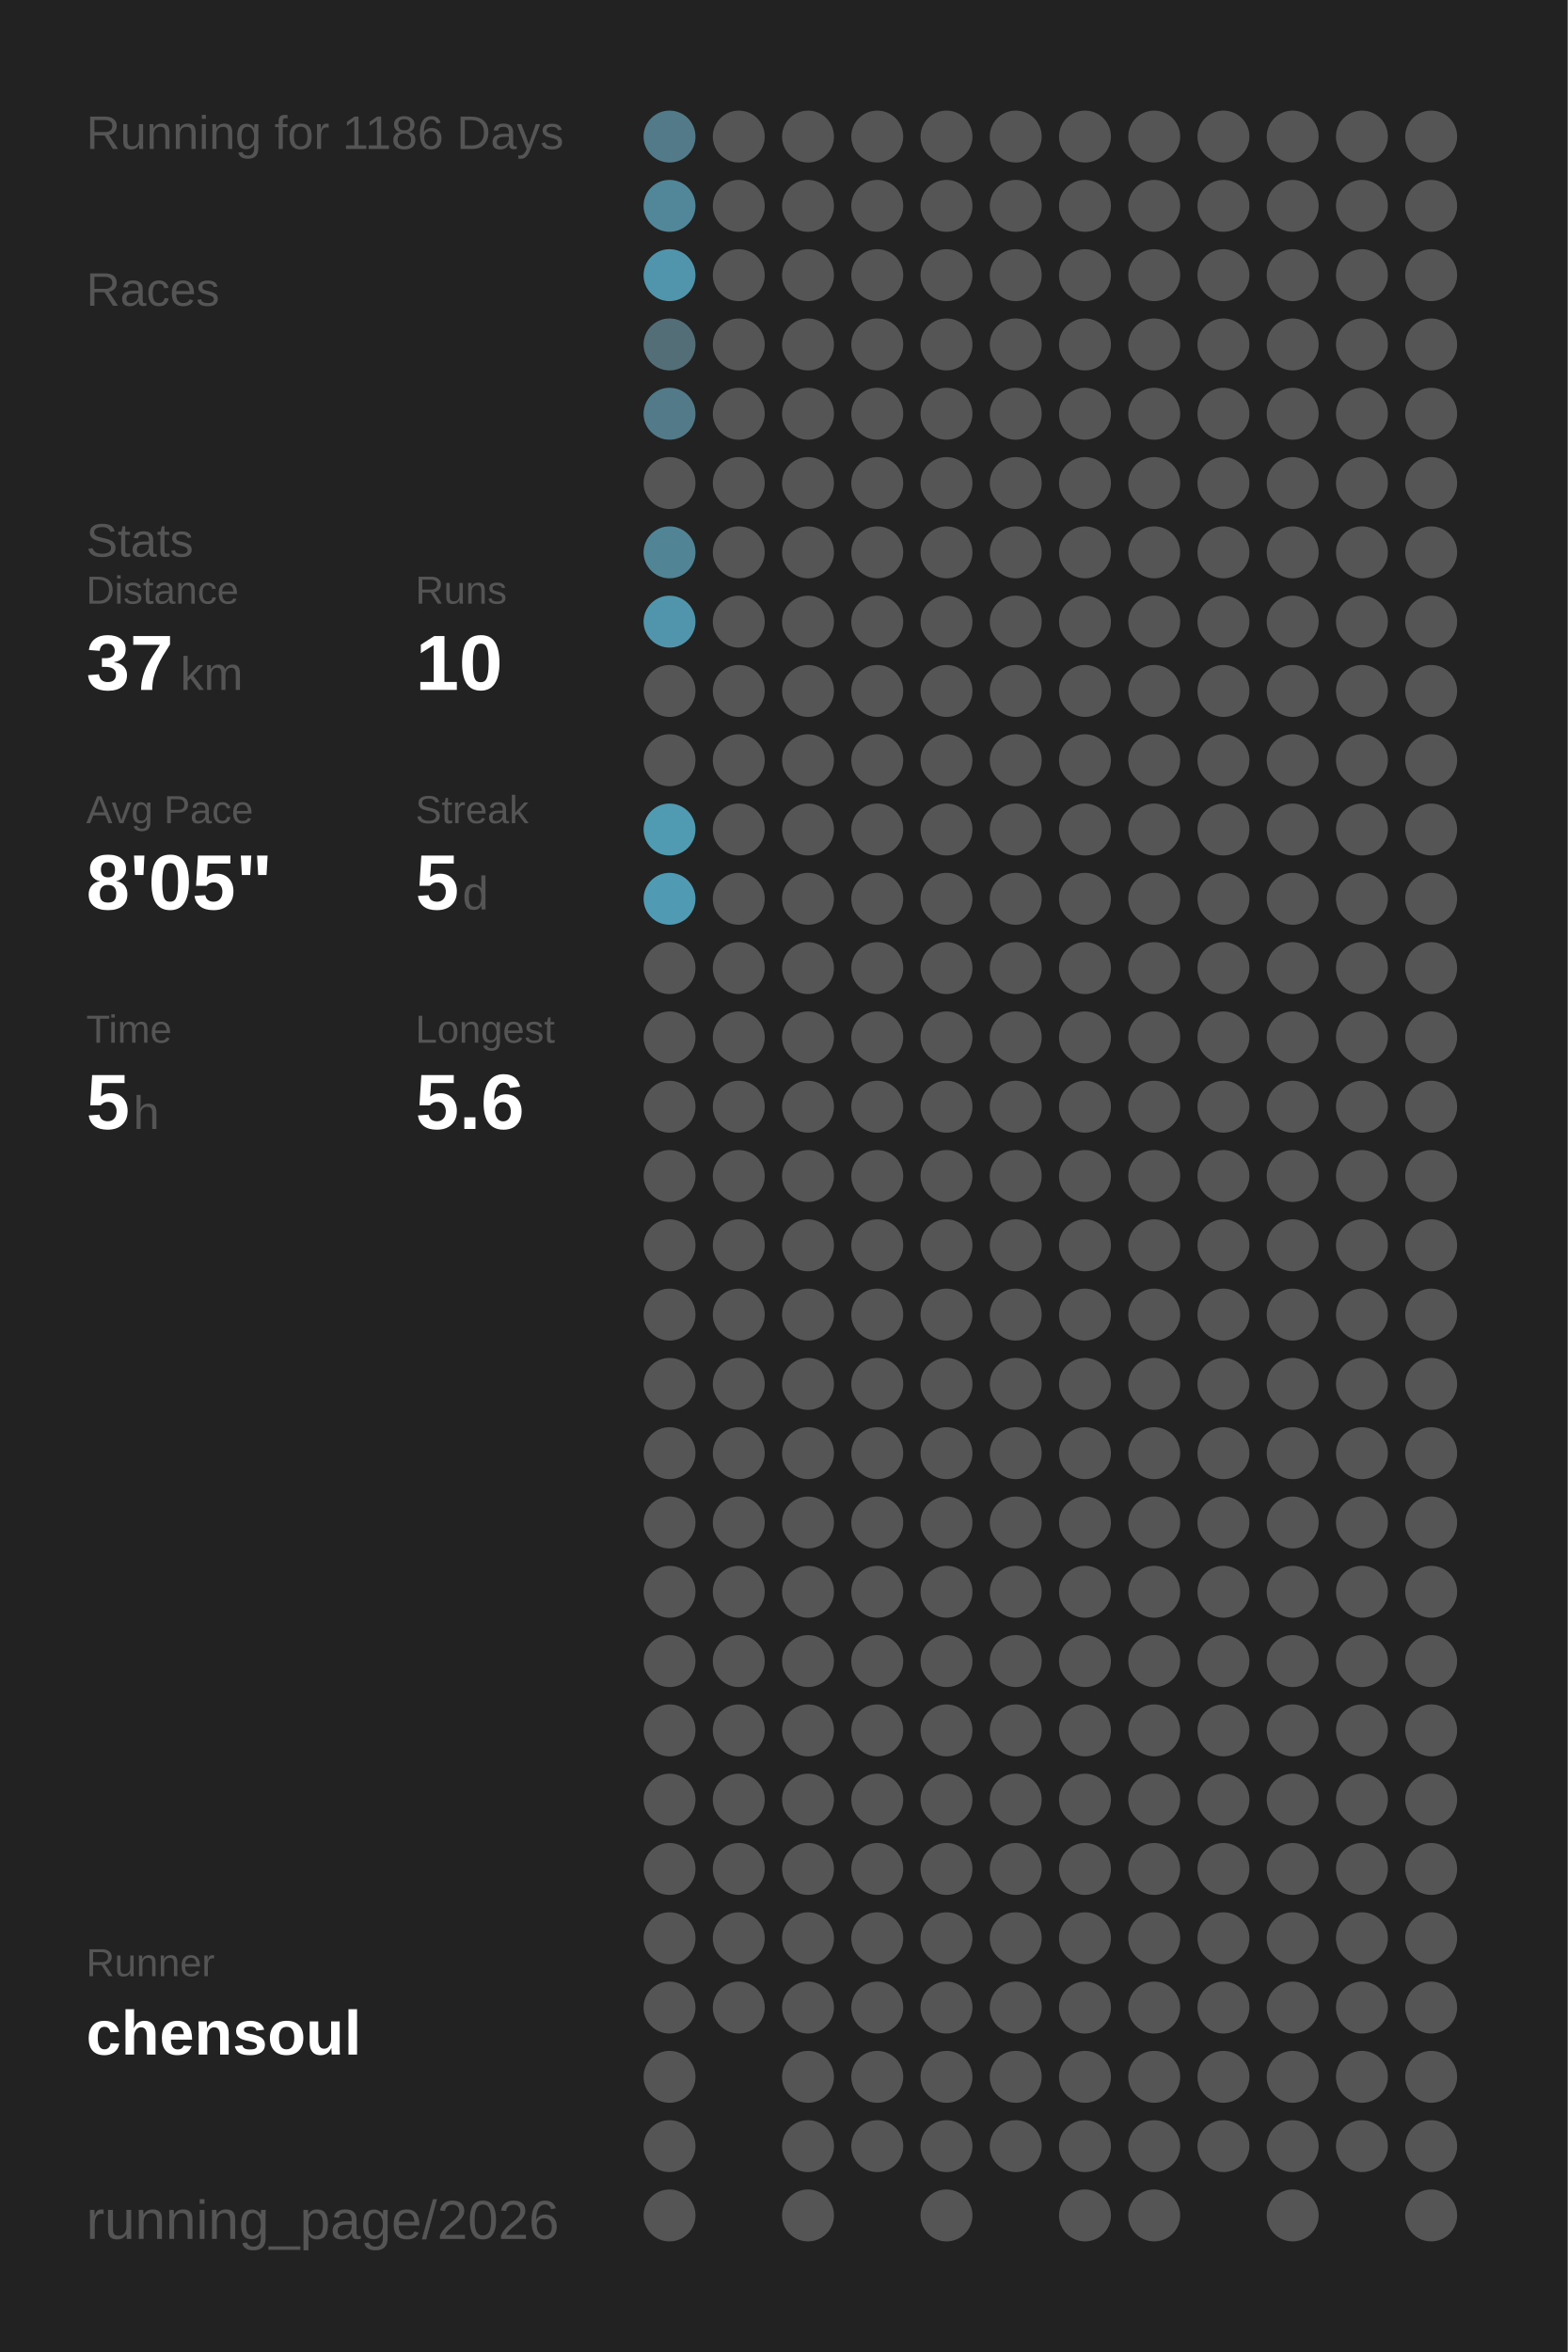
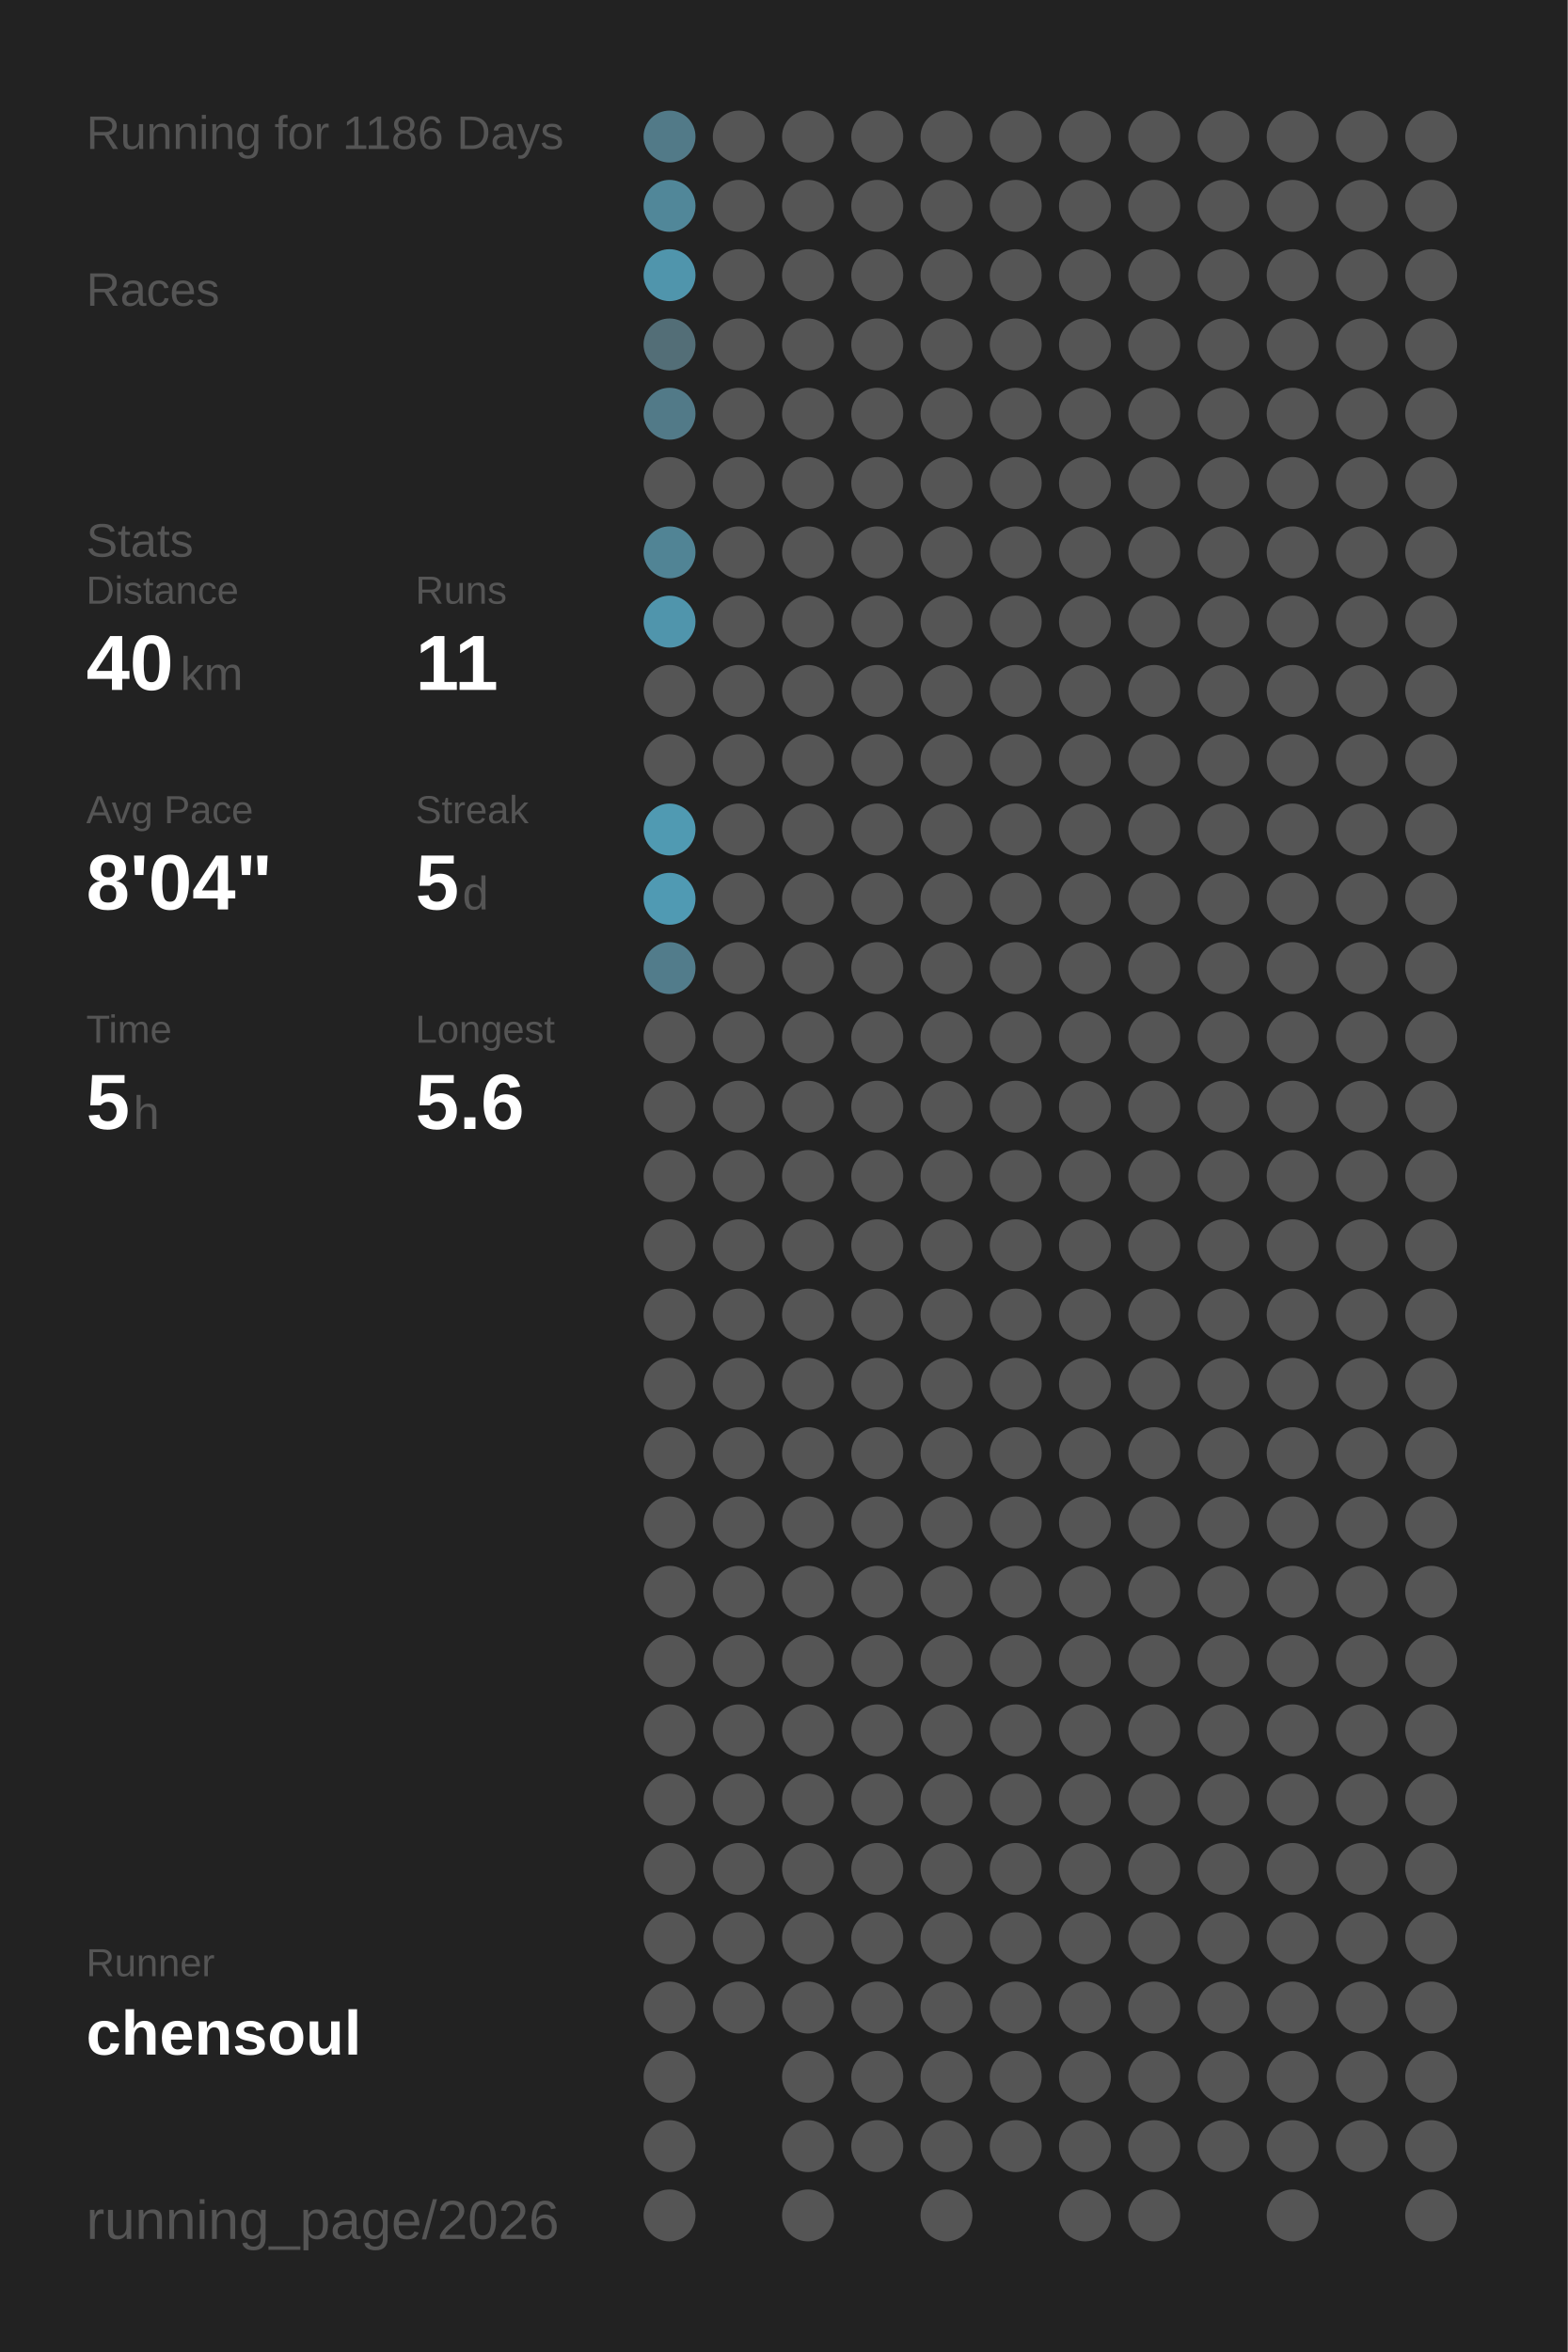
<svg xmlns="http://www.w3.org/2000/svg" baseProfile="full" height="300mm" version="1.1" viewBox="0,0,200,300" width="200mm">
  <defs />
  <rect fill="#222222" height="300" width="200" x="0" y="0" />
  <text fill="#555555" style="font-size:6px; font-family:Arial;" x="11" y="19">Running for 1186 Days</text>
  <text fill="#555555" style="font-size:6px; font-family:Arial;" x="11" y="39">Races</text>
  <text fill="#555555" style="font-size:6px; font-family:Arial;" x="11" y="71">Stats</text>
  <text fill="#555555" style="font-size:5px; font-family:Arial;" x="11" y="77">Distance</text>
-   <text fill="#FFFFFF" style="font-size:10px; font-family:Arial; font-weight:bold;" x="11" y="88">37</text>
+   <text fill="#FFFFFF" style="font-size:10px; font-family:Arial; font-weight:bold;" x="11" y="88">40</text>
  <text fill="#555555" style="font-size:6px; font-family:Arial;" x="23" y="88">km</text>
  <text fill="#555555" style="font-size:5px; font-family:Arial;" x="53" y="77">Runs</text>
-   <text fill="#FFFFFF" style="font-size:10px; font-family:Arial; font-weight:bold;" x="53" y="88">10</text>
+   <text fill="#FFFFFF" style="font-size:10px; font-family:Arial; font-weight:bold;" x="53" y="88">11</text>
  <text fill="#555555" style="font-size:5px; font-family:Arial;" x="11" y="105">Avg Pace</text>
-   <text fill="#FFFFFF" style="font-size:10px; font-family:Arial; font-weight:bold;" x="11" y="116">8'05"</text>
+   <text fill="#FFFFFF" style="font-size:10px; font-family:Arial; font-weight:bold;" x="11" y="116">8'04"</text>
  <text fill="#555555" style="font-size:5px; font-family:Arial;" x="53" y="105">Streak</text>
  <text fill="#FFFFFF" style="font-size:10px; font-family:Arial; font-weight:bold;" x="53" y="116">5</text>
  <text fill="#555555" style="font-size:6px; font-family:Arial;" x="59" y="116">d</text>
  <text fill="#555555" style="font-size:5px; font-family:Arial;" x="11" y="133">Time</text>
  <text fill="#FFFFFF" style="font-size:10px; font-family:Arial; font-weight:bold;" x="11" y="144">5</text>
  <text fill="#555555" style="font-size:6px; font-family:Arial;" x="17" y="144">h</text>
  <text fill="#555555" style="font-size:5px; font-family:Arial;" x="53" y="133">Longest</text>
  <text fill="#FFFFFF" style="font-size:10px; font-family:Arial; font-weight:bold;" x="53" y="144">5.6</text>
  <text fill="#555555" style="font-size:5px; font-family:Arial;" x="11" y="252.065">Runner</text>
  <text fill="#FFFFFF" style="font-size:8px; font-family:Arial; font-weight:bold;" x="11" y="262.065">chensoul</text>
  <text fill="#555555" style="font-size:7px; font-family:Arial;" x="11" y="285.581">running_page/2026</text>
  <circle cx="85.417" cy="17.419" fill="#527a88" r="3.312" />
  <circle cx="85.417" cy="26.258" fill="#518799" r="3.312" />
  <circle cx="85.417" cy="35.097" fill="#5095ac" r="3.312" />
  <circle cx="85.417" cy="43.935" fill="#536e77" r="3.312" />
  <circle cx="85.417" cy="52.774" fill="#527a88" r="3.312" />
  <circle cx="85.417" cy="61.613" fill="#555555" r="3.312" />
  <circle cx="85.417" cy="70.452" fill="#518495" r="3.312" />
  <circle cx="85.417" cy="79.29" fill="#5095ac" r="3.312" />
  <circle cx="85.417" cy="88.129" fill="#555555" r="3.312" />
  <circle cx="85.417" cy="96.968" fill="#555555" r="3.312" />
  <circle cx="85.417" cy="105.806" fill="#509ab2" r="3.312" />
  <circle cx="85.417" cy="114.645" fill="#509ab3" r="3.312" />
-   <circle cx="85.417" cy="123.484" fill="#555555" r="3.312" />
+   <circle cx="85.417" cy="123.484" fill="#527c8b" r="3.312" />
  <circle cx="85.417" cy="132.323" fill="#555555" r="3.312" />
  <circle cx="85.417" cy="141.161" fill="#555555" r="3.312" />
  <circle cx="85.417" cy="150" fill="#555555" r="3.312" />
  <circle cx="85.417" cy="158.839" fill="#555555" r="3.312" />
  <circle cx="85.417" cy="167.677" fill="#555555" r="3.312" />
  <circle cx="85.417" cy="176.516" fill="#555555" r="3.312" />
  <circle cx="85.417" cy="185.355" fill="#555555" r="3.312" />
  <circle cx="85.417" cy="194.194" fill="#555555" r="3.312" />
  <circle cx="85.417" cy="203.032" fill="#555555" r="3.312" />
  <circle cx="85.417" cy="211.871" fill="#555555" r="3.312" />
  <circle cx="85.417" cy="220.71" fill="#555555" r="3.312" />
  <circle cx="85.417" cy="229.548" fill="#555555" r="3.312" />
  <circle cx="85.417" cy="238.387" fill="#555555" r="3.312" />
  <circle cx="85.417" cy="247.226" fill="#555555" r="3.312" />
  <circle cx="85.417" cy="256.065" fill="#555555" r="3.312" />
  <circle cx="85.417" cy="264.903" fill="#555555" r="3.312" />
  <circle cx="85.417" cy="273.742" fill="#555555" r="3.312" />
  <circle cx="85.417" cy="282.581" fill="#555555" r="3.312" />
  <circle cx="94.25" cy="17.419" fill="#555555" r="3.312" />
  <circle cx="94.25" cy="26.258" fill="#555555" r="3.312" />
  <circle cx="94.25" cy="35.097" fill="#555555" r="3.312" />
  <circle cx="94.25" cy="43.935" fill="#555555" r="3.312" />
  <circle cx="94.25" cy="52.774" fill="#555555" r="3.312" />
  <circle cx="94.25" cy="61.613" fill="#555555" r="3.312" />
  <circle cx="94.25" cy="70.452" fill="#555555" r="3.312" />
  <circle cx="94.25" cy="79.29" fill="#555555" r="3.312" />
  <circle cx="94.25" cy="88.129" fill="#555555" r="3.312" />
  <circle cx="94.25" cy="96.968" fill="#555555" r="3.312" />
  <circle cx="94.25" cy="105.806" fill="#555555" r="3.312" />
  <circle cx="94.25" cy="114.645" fill="#555555" r="3.312" />
  <circle cx="94.25" cy="123.484" fill="#555555" r="3.312" />
  <circle cx="94.25" cy="132.323" fill="#555555" r="3.312" />
  <circle cx="94.25" cy="141.161" fill="#555555" r="3.312" />
  <circle cx="94.25" cy="150" fill="#555555" r="3.312" />
  <circle cx="94.25" cy="158.839" fill="#555555" r="3.312" />
  <circle cx="94.25" cy="167.677" fill="#555555" r="3.312" />
  <circle cx="94.25" cy="176.516" fill="#555555" r="3.312" />
  <circle cx="94.25" cy="185.355" fill="#555555" r="3.312" />
  <circle cx="94.25" cy="194.194" fill="#555555" r="3.312" />
  <circle cx="94.25" cy="203.032" fill="#555555" r="3.312" />
  <circle cx="94.25" cy="211.871" fill="#555555" r="3.312" />
  <circle cx="94.25" cy="220.71" fill="#555555" r="3.312" />
  <circle cx="94.25" cy="229.548" fill="#555555" r="3.312" />
  <circle cx="94.25" cy="238.387" fill="#555555" r="3.312" />
  <circle cx="94.25" cy="247.226" fill="#555555" r="3.312" />
  <circle cx="94.25" cy="256.065" fill="#555555" r="3.312" />
  <circle cx="103.083" cy="17.419" fill="#555555" r="3.312" />
  <circle cx="103.083" cy="26.258" fill="#555555" r="3.312" />
  <circle cx="103.083" cy="35.097" fill="#555555" r="3.312" />
  <circle cx="103.083" cy="43.935" fill="#555555" r="3.312" />
  <circle cx="103.083" cy="52.774" fill="#555555" r="3.312" />
  <circle cx="103.083" cy="61.613" fill="#555555" r="3.312" />
  <circle cx="103.083" cy="70.452" fill="#555555" r="3.312" />
  <circle cx="103.083" cy="79.29" fill="#555555" r="3.312" />
  <circle cx="103.083" cy="88.129" fill="#555555" r="3.312" />
  <circle cx="103.083" cy="96.968" fill="#555555" r="3.312" />
  <circle cx="103.083" cy="105.806" fill="#555555" r="3.312" />
  <circle cx="103.083" cy="114.645" fill="#555555" r="3.312" />
  <circle cx="103.083" cy="123.484" fill="#555555" r="3.312" />
  <circle cx="103.083" cy="132.323" fill="#555555" r="3.312" />
  <circle cx="103.083" cy="141.161" fill="#555555" r="3.312" />
  <circle cx="103.083" cy="150" fill="#555555" r="3.312" />
  <circle cx="103.083" cy="158.839" fill="#555555" r="3.312" />
  <circle cx="103.083" cy="167.677" fill="#555555" r="3.312" />
  <circle cx="103.083" cy="176.516" fill="#555555" r="3.312" />
  <circle cx="103.083" cy="185.355" fill="#555555" r="3.312" />
  <circle cx="103.083" cy="194.194" fill="#555555" r="3.312" />
  <circle cx="103.083" cy="203.032" fill="#555555" r="3.312" />
  <circle cx="103.083" cy="211.871" fill="#555555" r="3.312" />
  <circle cx="103.083" cy="220.71" fill="#555555" r="3.312" />
  <circle cx="103.083" cy="229.548" fill="#555555" r="3.312" />
  <circle cx="103.083" cy="238.387" fill="#555555" r="3.312" />
  <circle cx="103.083" cy="247.226" fill="#555555" r="3.312" />
  <circle cx="103.083" cy="256.065" fill="#555555" r="3.312" />
  <circle cx="103.083" cy="264.903" fill="#555555" r="3.312" />
  <circle cx="103.083" cy="273.742" fill="#555555" r="3.312" />
  <circle cx="103.083" cy="282.581" fill="#555555" r="3.312" />
  <circle cx="111.917" cy="17.419" fill="#555555" r="3.312" />
  <circle cx="111.917" cy="26.258" fill="#555555" r="3.312" />
  <circle cx="111.917" cy="35.097" fill="#555555" r="3.312" />
  <circle cx="111.917" cy="43.935" fill="#555555" r="3.312" />
  <circle cx="111.917" cy="52.774" fill="#555555" r="3.312" />
  <circle cx="111.917" cy="61.613" fill="#555555" r="3.312" />
  <circle cx="111.917" cy="70.452" fill="#555555" r="3.312" />
  <circle cx="111.917" cy="79.29" fill="#555555" r="3.312" />
  <circle cx="111.917" cy="88.129" fill="#555555" r="3.312" />
  <circle cx="111.917" cy="96.968" fill="#555555" r="3.312" />
  <circle cx="111.917" cy="105.806" fill="#555555" r="3.312" />
  <circle cx="111.917" cy="114.645" fill="#555555" r="3.312" />
  <circle cx="111.917" cy="123.484" fill="#555555" r="3.312" />
  <circle cx="111.917" cy="132.323" fill="#555555" r="3.312" />
  <circle cx="111.917" cy="141.161" fill="#555555" r="3.312" />
  <circle cx="111.917" cy="150" fill="#555555" r="3.312" />
  <circle cx="111.917" cy="158.839" fill="#555555" r="3.312" />
  <circle cx="111.917" cy="167.677" fill="#555555" r="3.312" />
  <circle cx="111.917" cy="176.516" fill="#555555" r="3.312" />
  <circle cx="111.917" cy="185.355" fill="#555555" r="3.312" />
  <circle cx="111.917" cy="194.194" fill="#555555" r="3.312" />
  <circle cx="111.917" cy="203.032" fill="#555555" r="3.312" />
  <circle cx="111.917" cy="211.871" fill="#555555" r="3.312" />
  <circle cx="111.917" cy="220.71" fill="#555555" r="3.312" />
  <circle cx="111.917" cy="229.548" fill="#555555" r="3.312" />
  <circle cx="111.917" cy="238.387" fill="#555555" r="3.312" />
  <circle cx="111.917" cy="247.226" fill="#555555" r="3.312" />
  <circle cx="111.917" cy="256.065" fill="#555555" r="3.312" />
  <circle cx="111.917" cy="264.903" fill="#555555" r="3.312" />
  <circle cx="111.917" cy="273.742" fill="#555555" r="3.312" />
  <circle cx="120.75" cy="17.419" fill="#555555" r="3.312" />
  <circle cx="120.75" cy="26.258" fill="#555555" r="3.312" />
  <circle cx="120.75" cy="35.097" fill="#555555" r="3.312" />
  <circle cx="120.75" cy="43.935" fill="#555555" r="3.312" />
  <circle cx="120.75" cy="52.774" fill="#555555" r="3.312" />
  <circle cx="120.75" cy="61.613" fill="#555555" r="3.312" />
  <circle cx="120.75" cy="70.452" fill="#555555" r="3.312" />
  <circle cx="120.75" cy="79.29" fill="#555555" r="3.312" />
  <circle cx="120.75" cy="88.129" fill="#555555" r="3.312" />
  <circle cx="120.75" cy="96.968" fill="#555555" r="3.312" />
  <circle cx="120.75" cy="105.806" fill="#555555" r="3.312" />
  <circle cx="120.75" cy="114.645" fill="#555555" r="3.312" />
  <circle cx="120.75" cy="123.484" fill="#555555" r="3.312" />
  <circle cx="120.75" cy="132.323" fill="#555555" r="3.312" />
  <circle cx="120.75" cy="141.161" fill="#555555" r="3.312" />
  <circle cx="120.75" cy="150" fill="#555555" r="3.312" />
  <circle cx="120.75" cy="158.839" fill="#555555" r="3.312" />
  <circle cx="120.75" cy="167.677" fill="#555555" r="3.312" />
  <circle cx="120.75" cy="176.516" fill="#555555" r="3.312" />
  <circle cx="120.75" cy="185.355" fill="#555555" r="3.312" />
  <circle cx="120.75" cy="194.194" fill="#555555" r="3.312" />
  <circle cx="120.75" cy="203.032" fill="#555555" r="3.312" />
  <circle cx="120.75" cy="211.871" fill="#555555" r="3.312" />
  <circle cx="120.75" cy="220.71" fill="#555555" r="3.312" />
  <circle cx="120.75" cy="229.548" fill="#555555" r="3.312" />
  <circle cx="120.75" cy="238.387" fill="#555555" r="3.312" />
  <circle cx="120.75" cy="247.226" fill="#555555" r="3.312" />
  <circle cx="120.75" cy="256.065" fill="#555555" r="3.312" />
  <circle cx="120.75" cy="264.903" fill="#555555" r="3.312" />
  <circle cx="120.75" cy="273.742" fill="#555555" r="3.312" />
  <circle cx="120.75" cy="282.581" fill="#555555" r="3.312" />
  <circle cx="129.583" cy="17.419" fill="#555555" r="3.312" />
  <circle cx="129.583" cy="26.258" fill="#555555" r="3.312" />
  <circle cx="129.583" cy="35.097" fill="#555555" r="3.312" />
  <circle cx="129.583" cy="43.935" fill="#555555" r="3.312" />
  <circle cx="129.583" cy="52.774" fill="#555555" r="3.312" />
  <circle cx="129.583" cy="61.613" fill="#555555" r="3.312" />
  <circle cx="129.583" cy="70.452" fill="#555555" r="3.312" />
  <circle cx="129.583" cy="79.29" fill="#555555" r="3.312" />
  <circle cx="129.583" cy="88.129" fill="#555555" r="3.312" />
  <circle cx="129.583" cy="96.968" fill="#555555" r="3.312" />
  <circle cx="129.583" cy="105.806" fill="#555555" r="3.312" />
  <circle cx="129.583" cy="114.645" fill="#555555" r="3.312" />
  <circle cx="129.583" cy="123.484" fill="#555555" r="3.312" />
  <circle cx="129.583" cy="132.323" fill="#555555" r="3.312" />
  <circle cx="129.583" cy="141.161" fill="#555555" r="3.312" />
  <circle cx="129.583" cy="150" fill="#555555" r="3.312" />
  <circle cx="129.583" cy="158.839" fill="#555555" r="3.312" />
  <circle cx="129.583" cy="167.677" fill="#555555" r="3.312" />
  <circle cx="129.583" cy="176.516" fill="#555555" r="3.312" />
  <circle cx="129.583" cy="185.355" fill="#555555" r="3.312" />
  <circle cx="129.583" cy="194.194" fill="#555555" r="3.312" />
  <circle cx="129.583" cy="203.032" fill="#555555" r="3.312" />
  <circle cx="129.583" cy="211.871" fill="#555555" r="3.312" />
  <circle cx="129.583" cy="220.71" fill="#555555" r="3.312" />
  <circle cx="129.583" cy="229.548" fill="#555555" r="3.312" />
  <circle cx="129.583" cy="238.387" fill="#555555" r="3.312" />
  <circle cx="129.583" cy="247.226" fill="#555555" r="3.312" />
  <circle cx="129.583" cy="256.065" fill="#555555" r="3.312" />
  <circle cx="129.583" cy="264.903" fill="#555555" r="3.312" />
  <circle cx="129.583" cy="273.742" fill="#555555" r="3.312" />
  <circle cx="138.417" cy="17.419" fill="#555555" r="3.312" />
  <circle cx="138.417" cy="26.258" fill="#555555" r="3.312" />
  <circle cx="138.417" cy="35.097" fill="#555555" r="3.312" />
  <circle cx="138.417" cy="43.935" fill="#555555" r="3.312" />
  <circle cx="138.417" cy="52.774" fill="#555555" r="3.312" />
  <circle cx="138.417" cy="61.613" fill="#555555" r="3.312" />
  <circle cx="138.417" cy="70.452" fill="#555555" r="3.312" />
  <circle cx="138.417" cy="79.29" fill="#555555" r="3.312" />
  <circle cx="138.417" cy="88.129" fill="#555555" r="3.312" />
  <circle cx="138.417" cy="96.968" fill="#555555" r="3.312" />
  <circle cx="138.417" cy="105.806" fill="#555555" r="3.312" />
  <circle cx="138.417" cy="114.645" fill="#555555" r="3.312" />
  <circle cx="138.417" cy="123.484" fill="#555555" r="3.312" />
  <circle cx="138.417" cy="132.323" fill="#555555" r="3.312" />
  <circle cx="138.417" cy="141.161" fill="#555555" r="3.312" />
  <circle cx="138.417" cy="150" fill="#555555" r="3.312" />
  <circle cx="138.417" cy="158.839" fill="#555555" r="3.312" />
  <circle cx="138.417" cy="167.677" fill="#555555" r="3.312" />
  <circle cx="138.417" cy="176.516" fill="#555555" r="3.312" />
  <circle cx="138.417" cy="185.355" fill="#555555" r="3.312" />
  <circle cx="138.417" cy="194.194" fill="#555555" r="3.312" />
  <circle cx="138.417" cy="203.032" fill="#555555" r="3.312" />
  <circle cx="138.417" cy="211.871" fill="#555555" r="3.312" />
  <circle cx="138.417" cy="220.71" fill="#555555" r="3.312" />
  <circle cx="138.417" cy="229.548" fill="#555555" r="3.312" />
  <circle cx="138.417" cy="238.387" fill="#555555" r="3.312" />
  <circle cx="138.417" cy="247.226" fill="#555555" r="3.312" />
  <circle cx="138.417" cy="256.065" fill="#555555" r="3.312" />
  <circle cx="138.417" cy="264.903" fill="#555555" r="3.312" />
  <circle cx="138.417" cy="273.742" fill="#555555" r="3.312" />
  <circle cx="138.417" cy="282.581" fill="#555555" r="3.312" />
  <circle cx="147.25" cy="17.419" fill="#555555" r="3.312" />
  <circle cx="147.25" cy="26.258" fill="#555555" r="3.312" />
  <circle cx="147.25" cy="35.097" fill="#555555" r="3.312" />
  <circle cx="147.25" cy="43.935" fill="#555555" r="3.312" />
  <circle cx="147.25" cy="52.774" fill="#555555" r="3.312" />
  <circle cx="147.25" cy="61.613" fill="#555555" r="3.312" />
  <circle cx="147.25" cy="70.452" fill="#555555" r="3.312" />
  <circle cx="147.25" cy="79.29" fill="#555555" r="3.312" />
  <circle cx="147.25" cy="88.129" fill="#555555" r="3.312" />
  <circle cx="147.25" cy="96.968" fill="#555555" r="3.312" />
  <circle cx="147.25" cy="105.806" fill="#555555" r="3.312" />
  <circle cx="147.25" cy="114.645" fill="#555555" r="3.312" />
  <circle cx="147.25" cy="123.484" fill="#555555" r="3.312" />
  <circle cx="147.25" cy="132.323" fill="#555555" r="3.312" />
  <circle cx="147.25" cy="141.161" fill="#555555" r="3.312" />
  <circle cx="147.25" cy="150" fill="#555555" r="3.312" />
  <circle cx="147.25" cy="158.839" fill="#555555" r="3.312" />
  <circle cx="147.25" cy="167.677" fill="#555555" r="3.312" />
  <circle cx="147.25" cy="176.516" fill="#555555" r="3.312" />
  <circle cx="147.25" cy="185.355" fill="#555555" r="3.312" />
  <circle cx="147.25" cy="194.194" fill="#555555" r="3.312" />
  <circle cx="147.25" cy="203.032" fill="#555555" r="3.312" />
  <circle cx="147.25" cy="211.871" fill="#555555" r="3.312" />
  <circle cx="147.25" cy="220.71" fill="#555555" r="3.312" />
  <circle cx="147.25" cy="229.548" fill="#555555" r="3.312" />
  <circle cx="147.25" cy="238.387" fill="#555555" r="3.312" />
  <circle cx="147.25" cy="247.226" fill="#555555" r="3.312" />
  <circle cx="147.25" cy="256.065" fill="#555555" r="3.312" />
  <circle cx="147.25" cy="264.903" fill="#555555" r="3.312" />
  <circle cx="147.25" cy="273.742" fill="#555555" r="3.312" />
  <circle cx="147.25" cy="282.581" fill="#555555" r="3.312" />
  <circle cx="156.083" cy="17.419" fill="#555555" r="3.312" />
  <circle cx="156.083" cy="26.258" fill="#555555" r="3.312" />
  <circle cx="156.083" cy="35.097" fill="#555555" r="3.312" />
  <circle cx="156.083" cy="43.935" fill="#555555" r="3.312" />
  <circle cx="156.083" cy="52.774" fill="#555555" r="3.312" />
  <circle cx="156.083" cy="61.613" fill="#555555" r="3.312" />
  <circle cx="156.083" cy="70.452" fill="#555555" r="3.312" />
  <circle cx="156.083" cy="79.29" fill="#555555" r="3.312" />
  <circle cx="156.083" cy="88.129" fill="#555555" r="3.312" />
  <circle cx="156.083" cy="96.968" fill="#555555" r="3.312" />
  <circle cx="156.083" cy="105.806" fill="#555555" r="3.312" />
  <circle cx="156.083" cy="114.645" fill="#555555" r="3.312" />
  <circle cx="156.083" cy="123.484" fill="#555555" r="3.312" />
  <circle cx="156.083" cy="132.323" fill="#555555" r="3.312" />
  <circle cx="156.083" cy="141.161" fill="#555555" r="3.312" />
  <circle cx="156.083" cy="150" fill="#555555" r="3.312" />
  <circle cx="156.083" cy="158.839" fill="#555555" r="3.312" />
  <circle cx="156.083" cy="167.677" fill="#555555" r="3.312" />
  <circle cx="156.083" cy="176.516" fill="#555555" r="3.312" />
  <circle cx="156.083" cy="185.355" fill="#555555" r="3.312" />
  <circle cx="156.083" cy="194.194" fill="#555555" r="3.312" />
  <circle cx="156.083" cy="203.032" fill="#555555" r="3.312" />
  <circle cx="156.083" cy="211.871" fill="#555555" r="3.312" />
  <circle cx="156.083" cy="220.71" fill="#555555" r="3.312" />
  <circle cx="156.083" cy="229.548" fill="#555555" r="3.312" />
  <circle cx="156.083" cy="238.387" fill="#555555" r="3.312" />
  <circle cx="156.083" cy="247.226" fill="#555555" r="3.312" />
  <circle cx="156.083" cy="256.065" fill="#555555" r="3.312" />
  <circle cx="156.083" cy="264.903" fill="#555555" r="3.312" />
  <circle cx="156.083" cy="273.742" fill="#555555" r="3.312" />
  <circle cx="164.917" cy="17.419" fill="#555555" r="3.312" />
  <circle cx="164.917" cy="26.258" fill="#555555" r="3.312" />
  <circle cx="164.917" cy="35.097" fill="#555555" r="3.312" />
  <circle cx="164.917" cy="43.935" fill="#555555" r="3.312" />
  <circle cx="164.917" cy="52.774" fill="#555555" r="3.312" />
  <circle cx="164.917" cy="61.613" fill="#555555" r="3.312" />
  <circle cx="164.917" cy="70.452" fill="#555555" r="3.312" />
  <circle cx="164.917" cy="79.29" fill="#555555" r="3.312" />
  <circle cx="164.917" cy="88.129" fill="#555555" r="3.312" />
  <circle cx="164.917" cy="96.968" fill="#555555" r="3.312" />
  <circle cx="164.917" cy="105.806" fill="#555555" r="3.312" />
  <circle cx="164.917" cy="114.645" fill="#555555" r="3.312" />
  <circle cx="164.917" cy="123.484" fill="#555555" r="3.312" />
  <circle cx="164.917" cy="132.323" fill="#555555" r="3.312" />
  <circle cx="164.917" cy="141.161" fill="#555555" r="3.312" />
  <circle cx="164.917" cy="150" fill="#555555" r="3.312" />
  <circle cx="164.917" cy="158.839" fill="#555555" r="3.312" />
  <circle cx="164.917" cy="167.677" fill="#555555" r="3.312" />
  <circle cx="164.917" cy="176.516" fill="#555555" r="3.312" />
  <circle cx="164.917" cy="185.355" fill="#555555" r="3.312" />
  <circle cx="164.917" cy="194.194" fill="#555555" r="3.312" />
  <circle cx="164.917" cy="203.032" fill="#555555" r="3.312" />
  <circle cx="164.917" cy="211.871" fill="#555555" r="3.312" />
  <circle cx="164.917" cy="220.71" fill="#555555" r="3.312" />
  <circle cx="164.917" cy="229.548" fill="#555555" r="3.312" />
  <circle cx="164.917" cy="238.387" fill="#555555" r="3.312" />
  <circle cx="164.917" cy="247.226" fill="#555555" r="3.312" />
  <circle cx="164.917" cy="256.065" fill="#555555" r="3.312" />
  <circle cx="164.917" cy="264.903" fill="#555555" r="3.312" />
  <circle cx="164.917" cy="273.742" fill="#555555" r="3.312" />
  <circle cx="164.917" cy="282.581" fill="#555555" r="3.312" />
  <circle cx="173.75" cy="17.419" fill="#555555" r="3.312" />
  <circle cx="173.75" cy="26.258" fill="#555555" r="3.312" />
  <circle cx="173.75" cy="35.097" fill="#555555" r="3.312" />
  <circle cx="173.75" cy="43.935" fill="#555555" r="3.312" />
  <circle cx="173.75" cy="52.774" fill="#555555" r="3.312" />
  <circle cx="173.75" cy="61.613" fill="#555555" r="3.312" />
  <circle cx="173.75" cy="70.452" fill="#555555" r="3.312" />
  <circle cx="173.75" cy="79.29" fill="#555555" r="3.312" />
  <circle cx="173.75" cy="88.129" fill="#555555" r="3.312" />
  <circle cx="173.75" cy="96.968" fill="#555555" r="3.312" />
  <circle cx="173.75" cy="105.806" fill="#555555" r="3.312" />
  <circle cx="173.75" cy="114.645" fill="#555555" r="3.312" />
  <circle cx="173.75" cy="123.484" fill="#555555" r="3.312" />
  <circle cx="173.75" cy="132.323" fill="#555555" r="3.312" />
  <circle cx="173.75" cy="141.161" fill="#555555" r="3.312" />
  <circle cx="173.75" cy="150" fill="#555555" r="3.312" />
  <circle cx="173.75" cy="158.839" fill="#555555" r="3.312" />
  <circle cx="173.75" cy="167.677" fill="#555555" r="3.312" />
  <circle cx="173.75" cy="176.516" fill="#555555" r="3.312" />
  <circle cx="173.75" cy="185.355" fill="#555555" r="3.312" />
  <circle cx="173.75" cy="194.194" fill="#555555" r="3.312" />
  <circle cx="173.75" cy="203.032" fill="#555555" r="3.312" />
  <circle cx="173.75" cy="211.871" fill="#555555" r="3.312" />
  <circle cx="173.75" cy="220.71" fill="#555555" r="3.312" />
  <circle cx="173.75" cy="229.548" fill="#555555" r="3.312" />
  <circle cx="173.75" cy="238.387" fill="#555555" r="3.312" />
  <circle cx="173.75" cy="247.226" fill="#555555" r="3.312" />
  <circle cx="173.75" cy="256.065" fill="#555555" r="3.312" />
  <circle cx="173.75" cy="264.903" fill="#555555" r="3.312" />
  <circle cx="173.75" cy="273.742" fill="#555555" r="3.312" />
  <circle cx="182.583" cy="17.419" fill="#555555" r="3.312" />
  <circle cx="182.583" cy="26.258" fill="#555555" r="3.312" />
  <circle cx="182.583" cy="35.097" fill="#555555" r="3.312" />
  <circle cx="182.583" cy="43.935" fill="#555555" r="3.312" />
  <circle cx="182.583" cy="52.774" fill="#555555" r="3.312" />
  <circle cx="182.583" cy="61.613" fill="#555555" r="3.312" />
  <circle cx="182.583" cy="70.452" fill="#555555" r="3.312" />
  <circle cx="182.583" cy="79.29" fill="#555555" r="3.312" />
  <circle cx="182.583" cy="88.129" fill="#555555" r="3.312" />
  <circle cx="182.583" cy="96.968" fill="#555555" r="3.312" />
  <circle cx="182.583" cy="105.806" fill="#555555" r="3.312" />
  <circle cx="182.583" cy="114.645" fill="#555555" r="3.312" />
  <circle cx="182.583" cy="123.484" fill="#555555" r="3.312" />
  <circle cx="182.583" cy="132.323" fill="#555555" r="3.312" />
  <circle cx="182.583" cy="141.161" fill="#555555" r="3.312" />
  <circle cx="182.583" cy="150" fill="#555555" r="3.312" />
  <circle cx="182.583" cy="158.839" fill="#555555" r="3.312" />
  <circle cx="182.583" cy="167.677" fill="#555555" r="3.312" />
  <circle cx="182.583" cy="176.516" fill="#555555" r="3.312" />
  <circle cx="182.583" cy="185.355" fill="#555555" r="3.312" />
  <circle cx="182.583" cy="194.194" fill="#555555" r="3.312" />
  <circle cx="182.583" cy="203.032" fill="#555555" r="3.312" />
  <circle cx="182.583" cy="211.871" fill="#555555" r="3.312" />
  <circle cx="182.583" cy="220.71" fill="#555555" r="3.312" />
  <circle cx="182.583" cy="229.548" fill="#555555" r="3.312" />
  <circle cx="182.583" cy="238.387" fill="#555555" r="3.312" />
  <circle cx="182.583" cy="247.226" fill="#555555" r="3.312" />
  <circle cx="182.583" cy="256.065" fill="#555555" r="3.312" />
  <circle cx="182.583" cy="264.903" fill="#555555" r="3.312" />
  <circle cx="182.583" cy="273.742" fill="#555555" r="3.312" />
  <circle cx="182.583" cy="282.581" fill="#555555" r="3.312" />
</svg>
